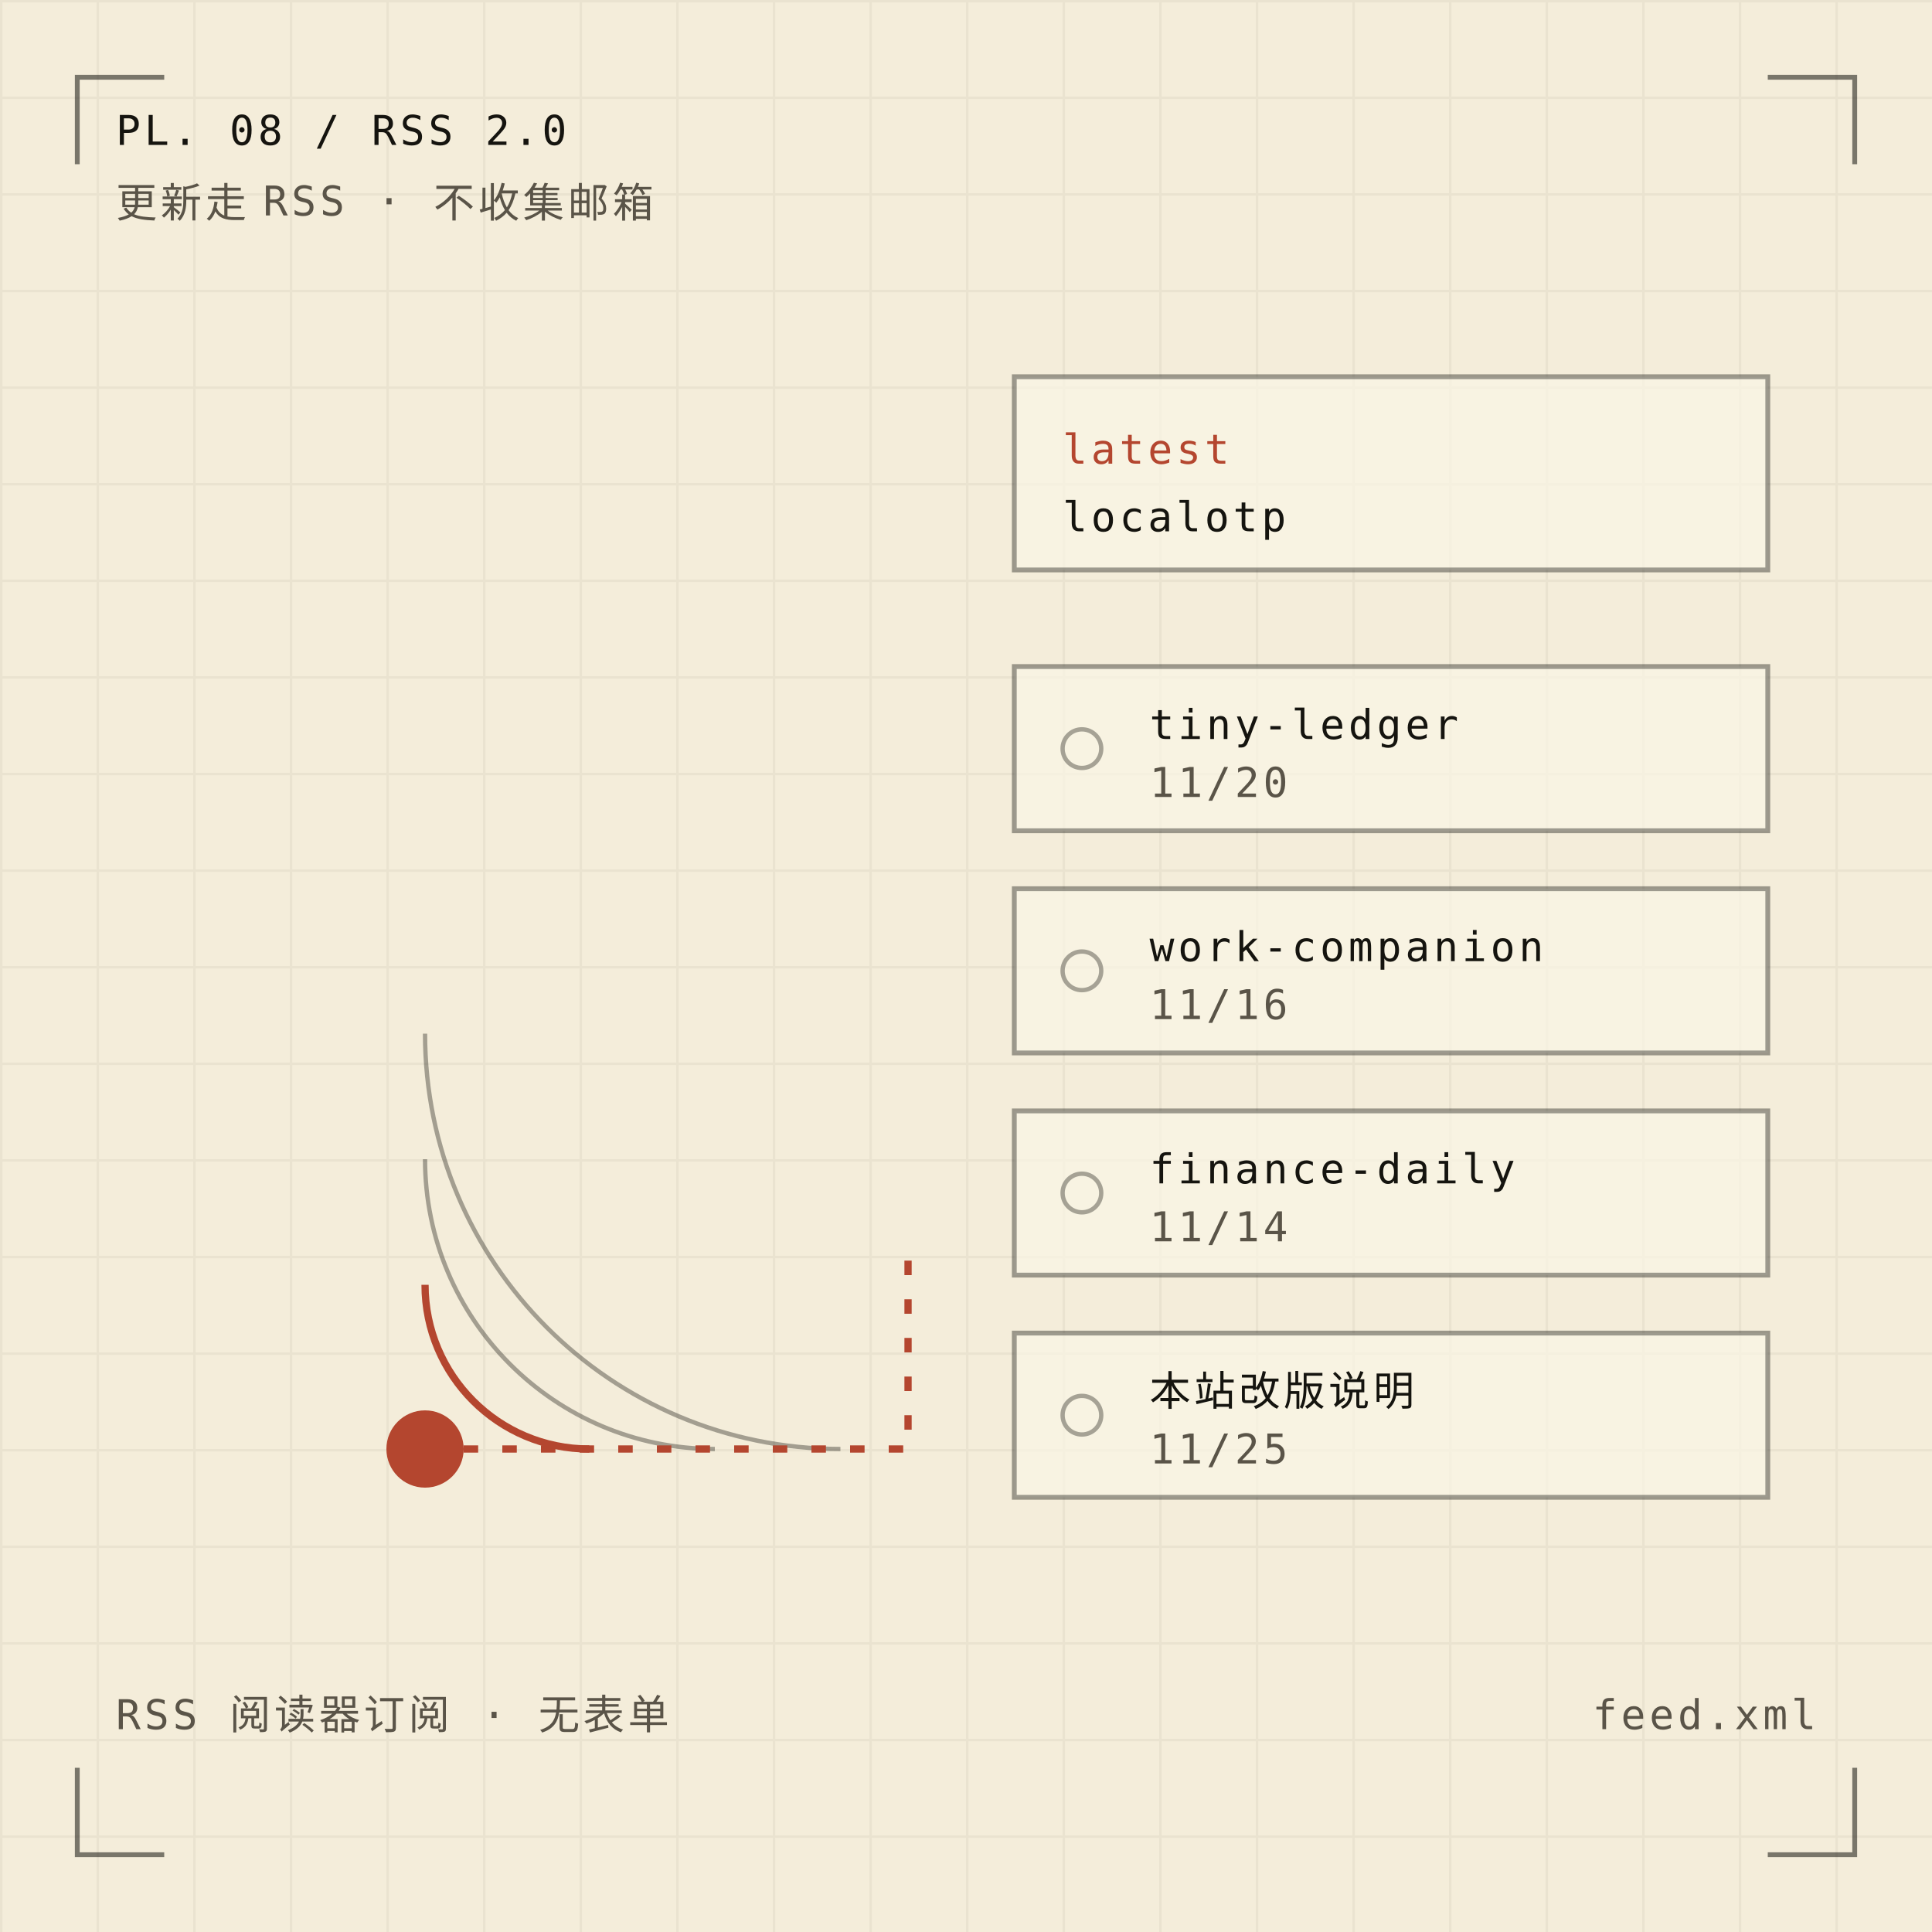
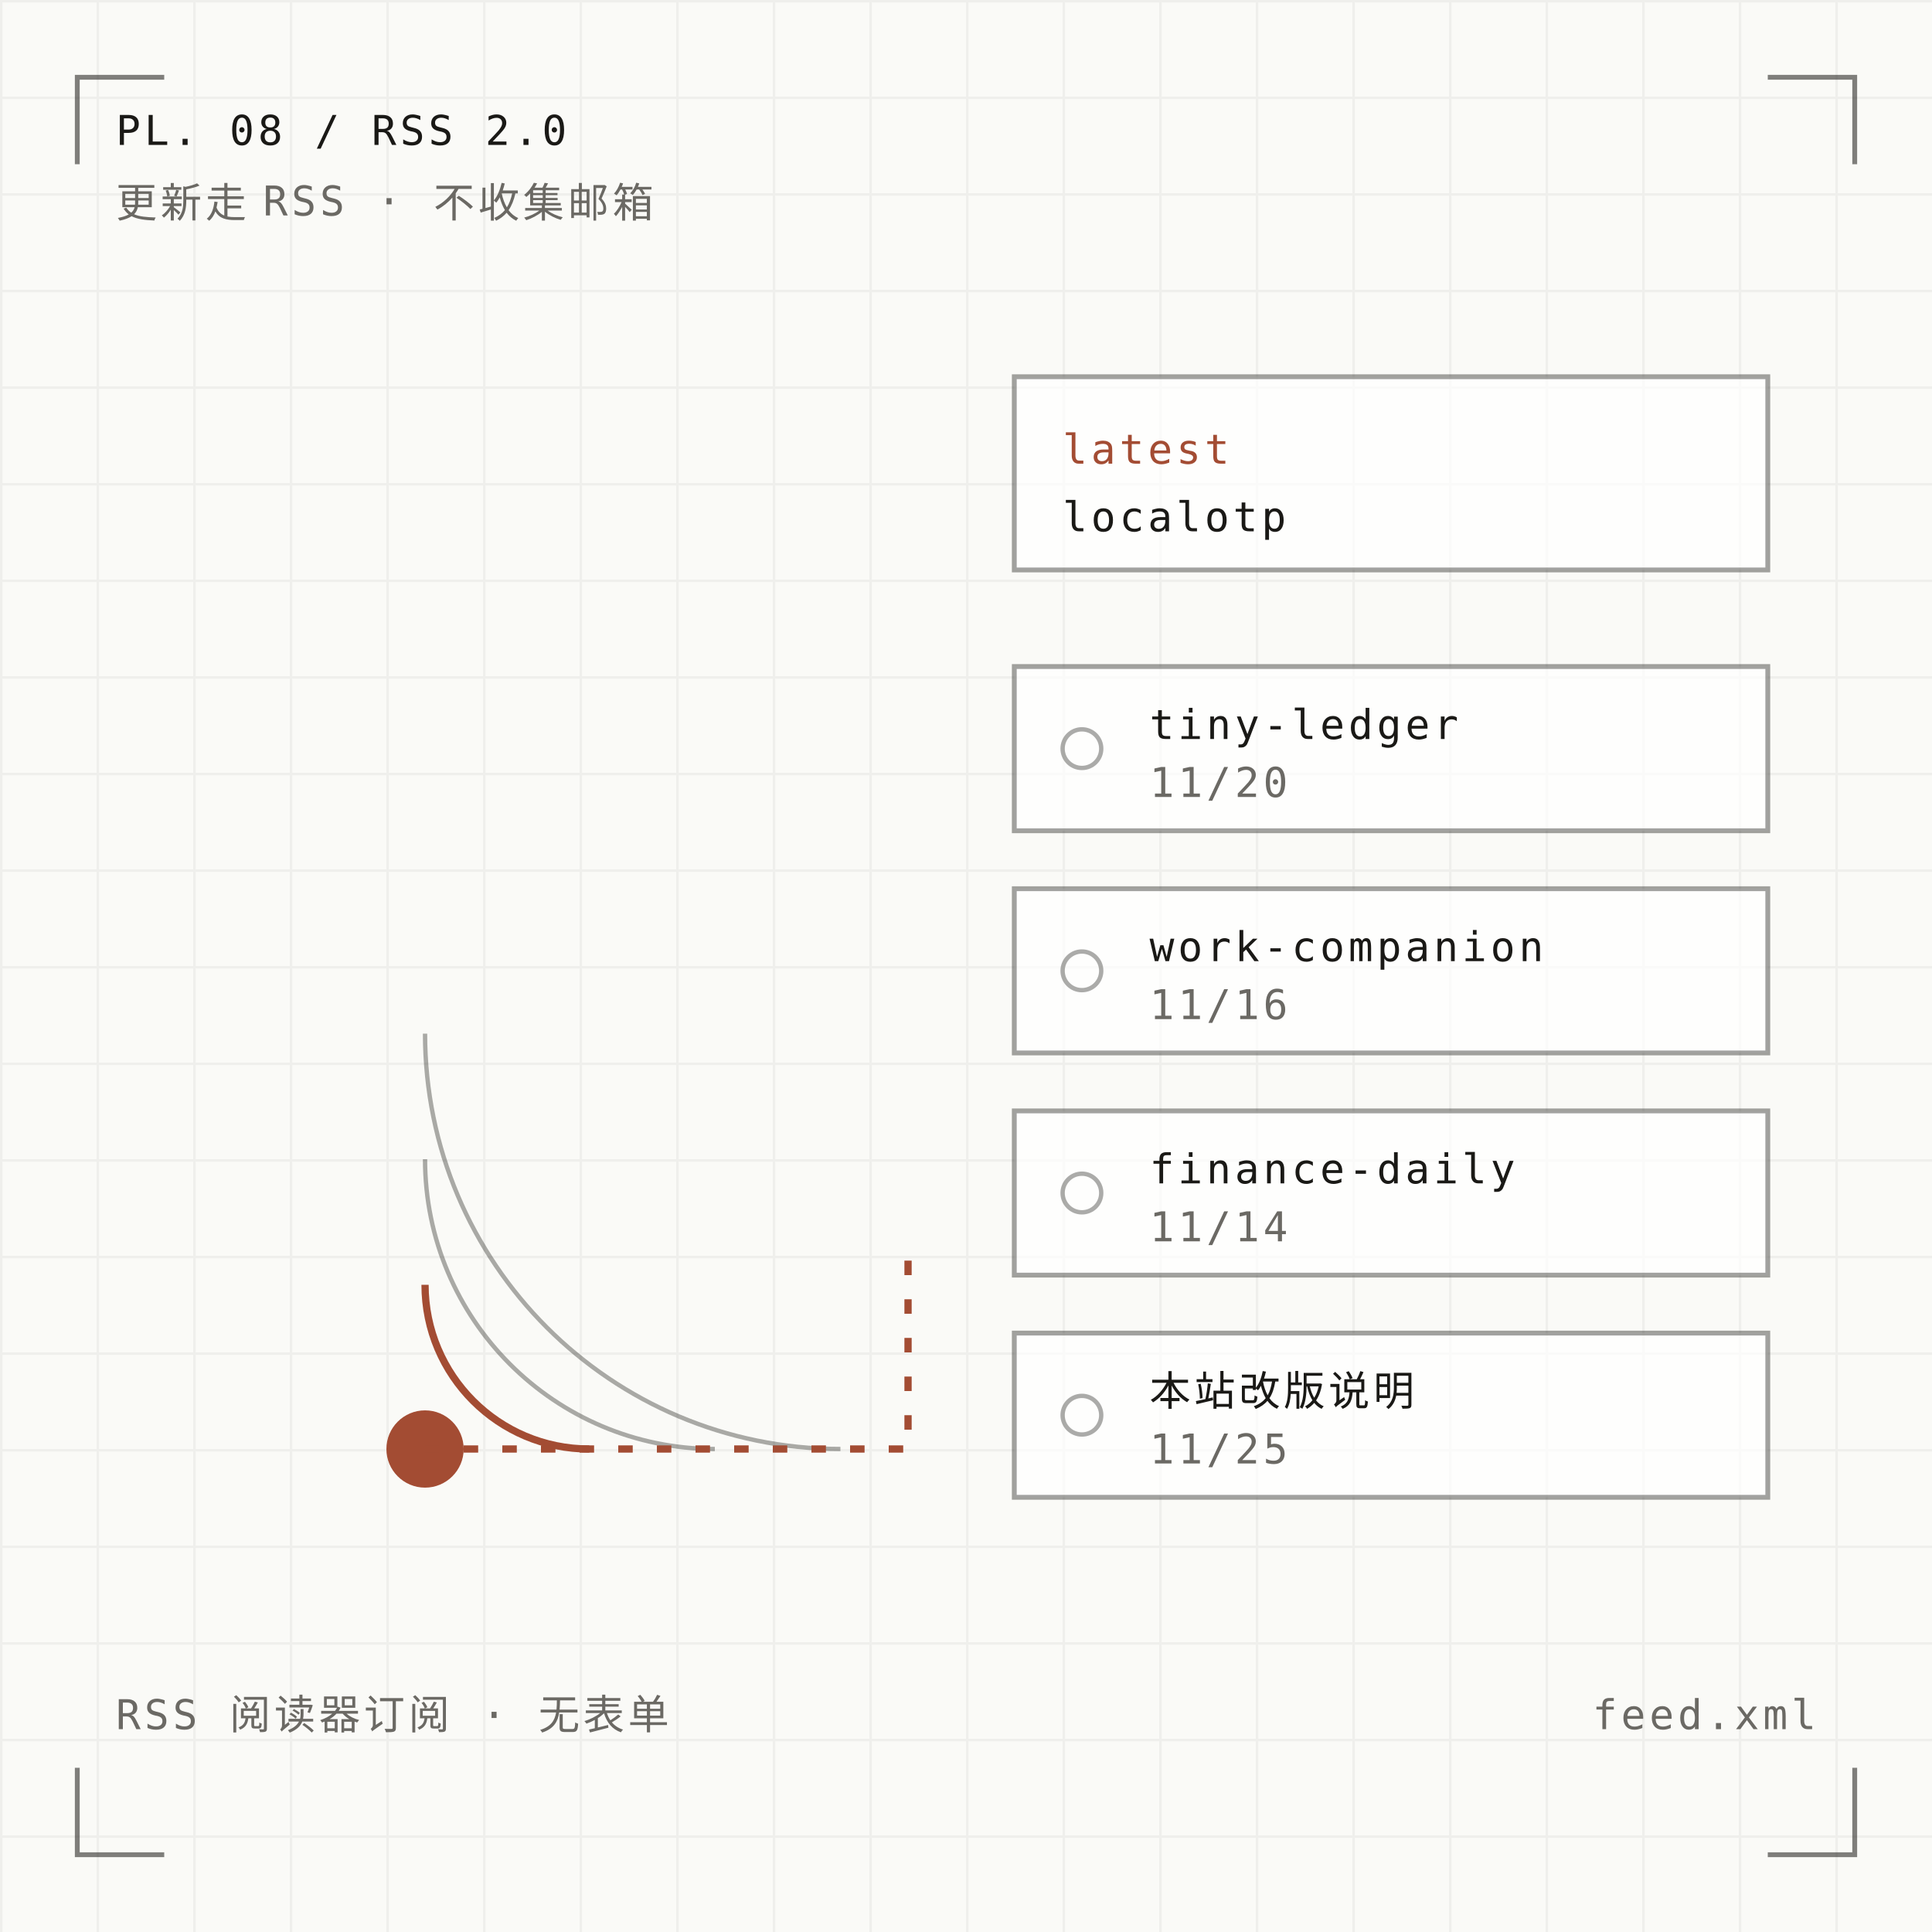
<svg xmlns="http://www.w3.org/2000/svg" viewBox="0 0 400 400" width="1024" height="1024" role="img" aria-label="订阅区图纸：RSS 波纹与条目列表，不收集邮箱">
  <defs>
    <pattern id="g" width="20" height="20" patternUnits="userSpaceOnUse">
      <path class="grid" d="M20 0H0V20" />
    </pattern>
  </defs>
  <style>
- .paper{fill:#f4edda}
- .grid{stroke:#15140f;stroke-opacity:.05;fill:none}
- .frame{fill:none;stroke:#15140f;stroke-opacity:.55;stroke-width:1}
- .ln{fill:none;stroke:#15140f;stroke-opacity:.8;stroke-width:1.1}
- .ln-soft{fill:none;stroke:#15140f;stroke-opacity:.36;stroke-width:.9}
- .ln-c{fill:none;stroke:#b4462f;stroke-width:1.5}
+ .paper{fill:#fafaf7}
+ .grid{stroke:#1a1916;stroke-opacity:.05;fill:none}
+ .frame{fill:none;stroke:#1a1916;stroke-opacity:.55;stroke-width:1}
+ .ln{fill:none;stroke:#1a1916;stroke-opacity:.8;stroke-width:1.1}
+ .ln-soft{fill:none;stroke:#1a1916;stroke-opacity:.36;stroke-width:.9}
+ .ln-c{fill:none;stroke:#a34c33;stroke-width:1.5}
.dash{stroke-dasharray:3 5}
- .fill-i{fill:#15140f}
- .fill-i-soft{fill:#15140f;fill-opacity:.5}
- .fill-c{fill:#b4462f}
- .fill-c-soft{fill:#b4462f;fill-opacity:.12}
- .tx-i{fill:#15140f}
- .tx-m{fill:#5a5448}
- .tx-c{fill:#b4462f}
+ .fill-i{fill:#1a1916}
+ .fill-i-soft{fill:#1a1916;fill-opacity:.5}
+ .fill-c{fill:#a34c33}
+ .fill-c-soft{fill:#a34c33;fill-opacity:.12}
+ .tx-i{fill:#1a1916}
+ .tx-m{fill:#6b6964}
+ .tx-c{fill:#a34c33}
.mono{font-family:ui-monospace,Menlo,Consolas,monospace;font-size:8.5px;letter-spacing:.09em}
.mono-l{font-family:ui-monospace,Menlo,Consolas,monospace;font-size:11px;letter-spacing:.12em}
.serif{font-family:Georgia,'Songti SC','SimSun',serif}
- .card{fill:#faf5e6;fill-opacity:.7;stroke:#15140f;stroke-opacity:.4;stroke-width:1}
- .card-c{fill:#faf5e6;fill-opacity:.7;stroke:#b4462f;stroke-opacity:.55;stroke-width:1}
- .bar{fill:#15140f;fill-opacity:.16}
- .bar-c{fill:#b4462f;fill-opacity:.28}
- .chip{fill:#15140f;fill-opacity:.85}
- .chip-tx{fill:#f4edda}
+ .card{fill:#ffffff;fill-opacity:.7;stroke:#1a1916;stroke-opacity:.4;stroke-width:1}
+ .card-c{fill:#ffffff;fill-opacity:.7;stroke:#a34c33;stroke-opacity:.55;stroke-width:1}
+ .bar{fill:#1a1916;fill-opacity:.16}
+ .bar-c{fill:#a34c33;fill-opacity:.28}
+ .chip{fill:#1a1916;fill-opacity:.85}
+ .chip-tx{fill:#fafaf7}
@media (prefers-reduced-motion: no-preference){
.anim-fade{animation:afade .8s ease both}
.d1{animation-delay:.14s}
.d2{animation-delay:.28s}
.d3{animation-delay:.42s}
.d4{animation-delay:.56s}
}
@keyframes afade{from{opacity:0}to{opacity:1}}
</style>
  <rect width="400" height="400" class="paper" />
  <rect width="400" height="400" fill="url(#g)" />
  <g class="frame">
    <path d="M16 34V16H34" />
    <path d="M366 16H384V34" />
    <path d="M16 366V384H34" />
    <path d="M366 384H384V366" />
  </g>
  <text x="24" y="30" class="mono tx-i">PL. 08 / RSS 2.0</text>
  <text x="24" y="45" class="mono tx-m">更新走 RSS · 不收集邮箱</text>
  <circle cx="88" cy="300" r="8" class="fill-c" />
  <path class="ln-c" d="M88 266A34 34 0 0 0 122 300" />
  <path class="ln-soft" d="M88 240A60 60 0 0 0 148 300" />
  <path class="ln-soft" d="M88 214A86 86 0 0 0 174 300" />
  <rect x="210" y="78" width="156" height="40" class="card" />
  <text x="220" y="96" class="mono tx-c">latest</text>
  <text x="220" y="110" class="mono tx-i">localotp</text>
  <rect x="210" y="138" width="156" height="34" class="card" />
  <circle cx="224" cy="155" r="4" class="ln-soft" />
  <text x="238" y="153" class="mono tx-i">tiny-ledger</text>
  <text x="238" y="165" class="mono tx-m">11/20</text>
  <rect x="210" y="184" width="156" height="34" class="card" />
  <circle cx="224" cy="201" r="4" class="ln-soft" />
  <text x="238" y="199" class="mono tx-i">work-companion</text>
  <text x="238" y="211" class="mono tx-m">11/16</text>
  <rect x="210" y="230" width="156" height="34" class="card" />
  <circle cx="224" cy="247" r="4" class="ln-soft" />
  <text x="238" y="245" class="mono tx-i">finance-daily</text>
  <text x="238" y="257" class="mono tx-m">11/14</text>
  <rect x="210" y="276" width="156" height="34" class="card" />
  <circle cx="224" cy="293" r="4" class="ln-soft" />
  <text x="238" y="291" class="mono tx-i">本站改版说明</text>
  <text x="238" y="303" class="mono tx-m">11/25</text>
  <path class="ln-c dash" d="M88 300h100v-40" />
  <text x="24" y="358" class="mono tx-m">RSS 阅读器订阅 · 无表单</text>
  <text x="376" y="358" class="mono tx-m" text-anchor="end">feed.xml</text>
</svg>
